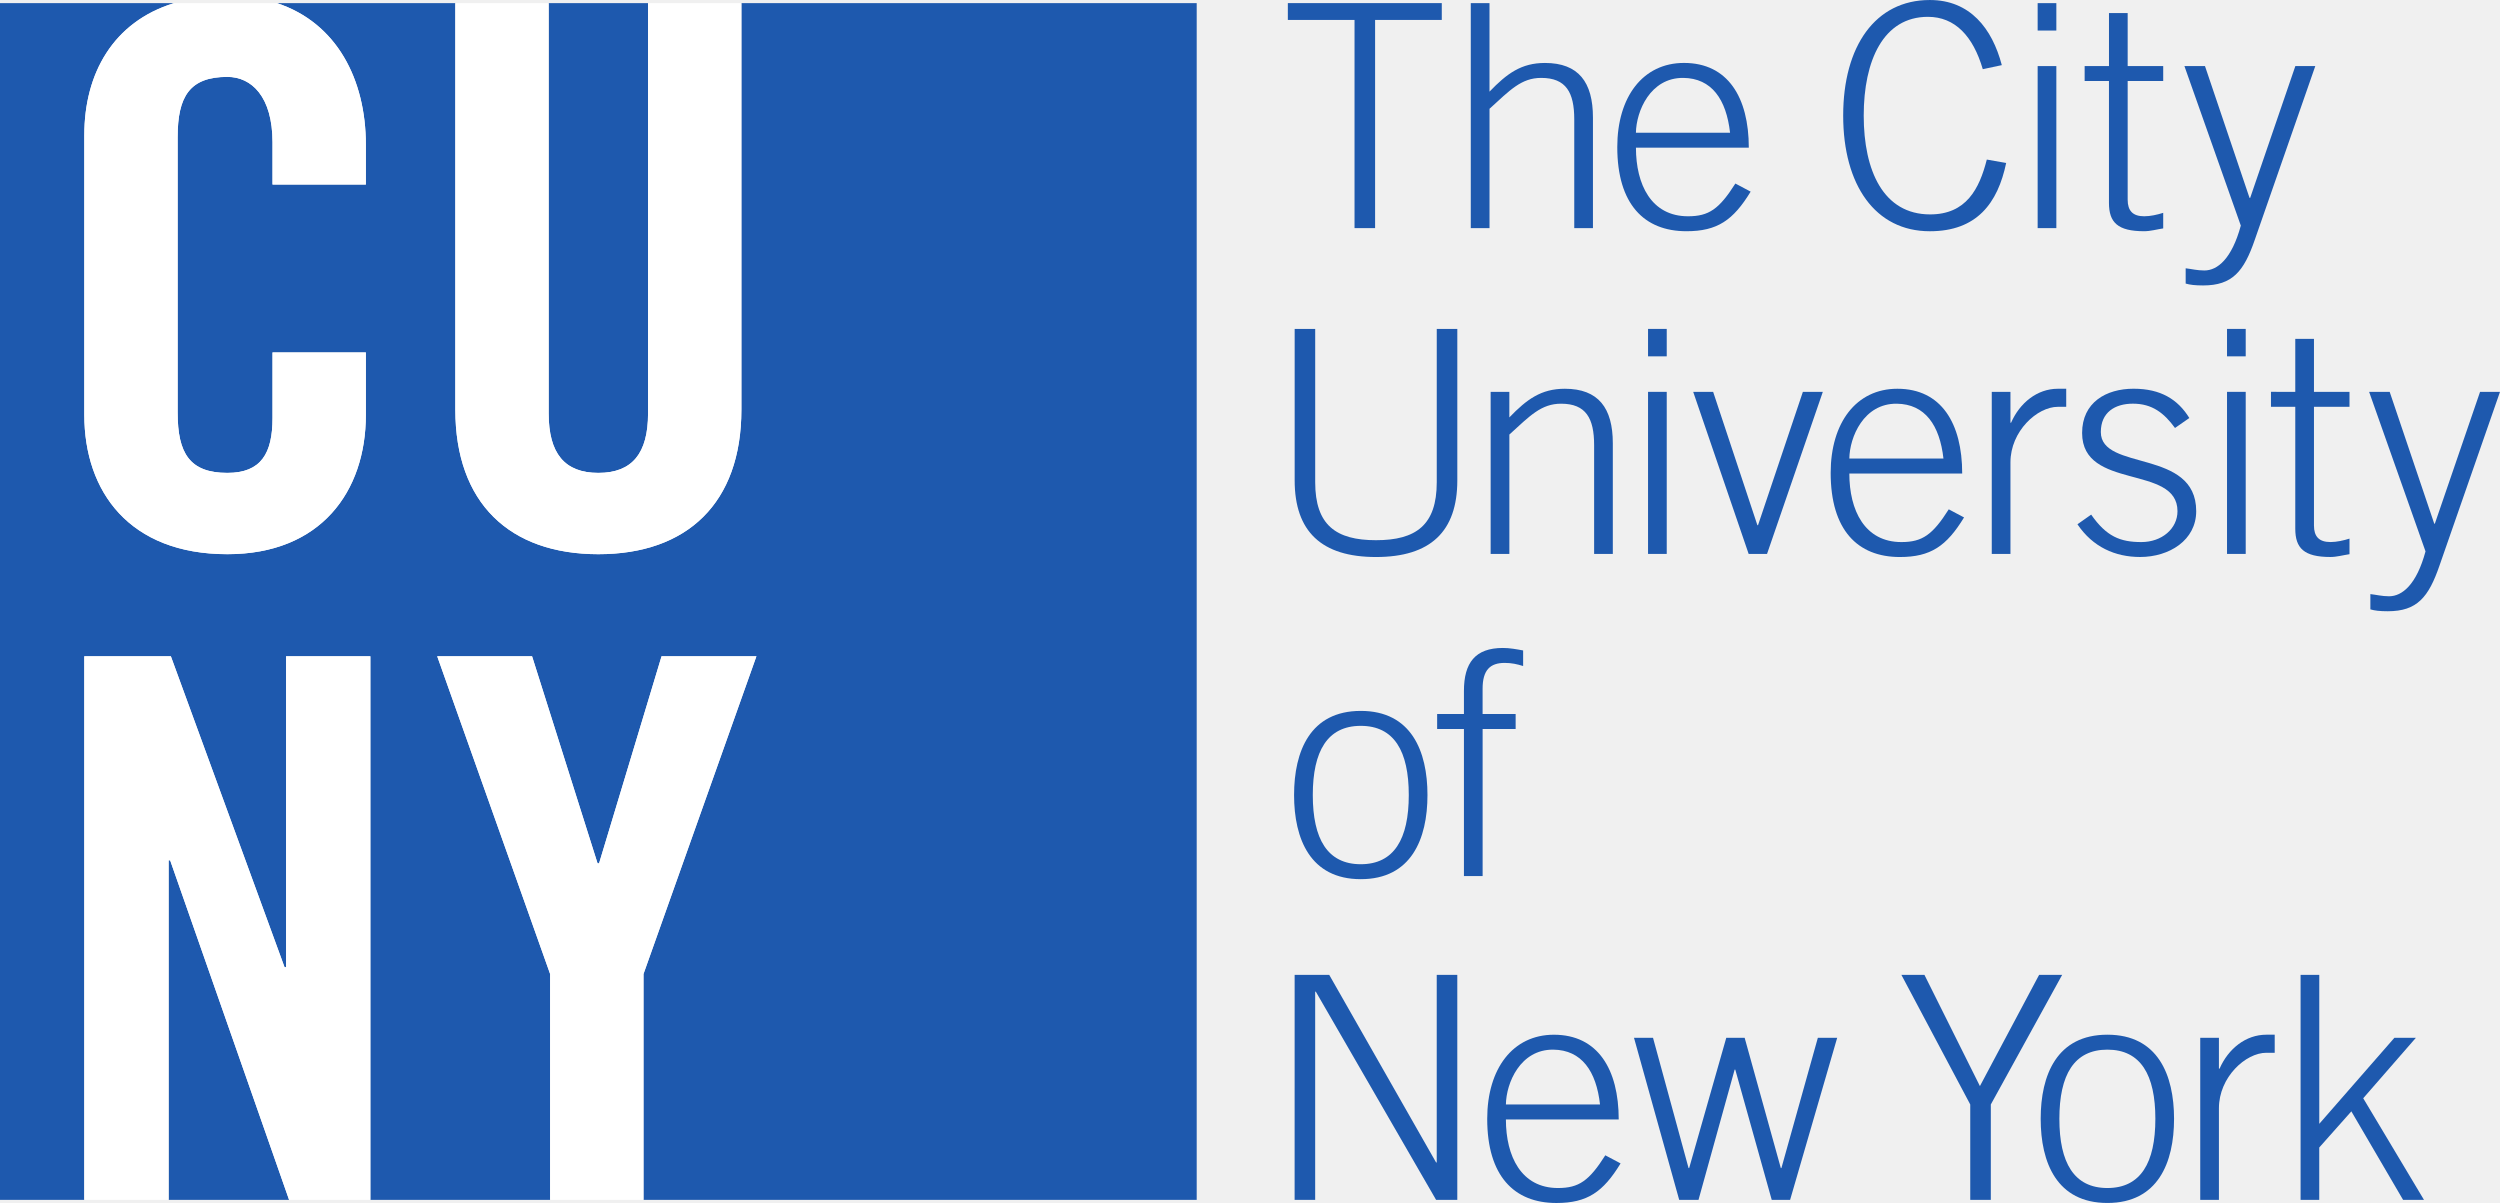
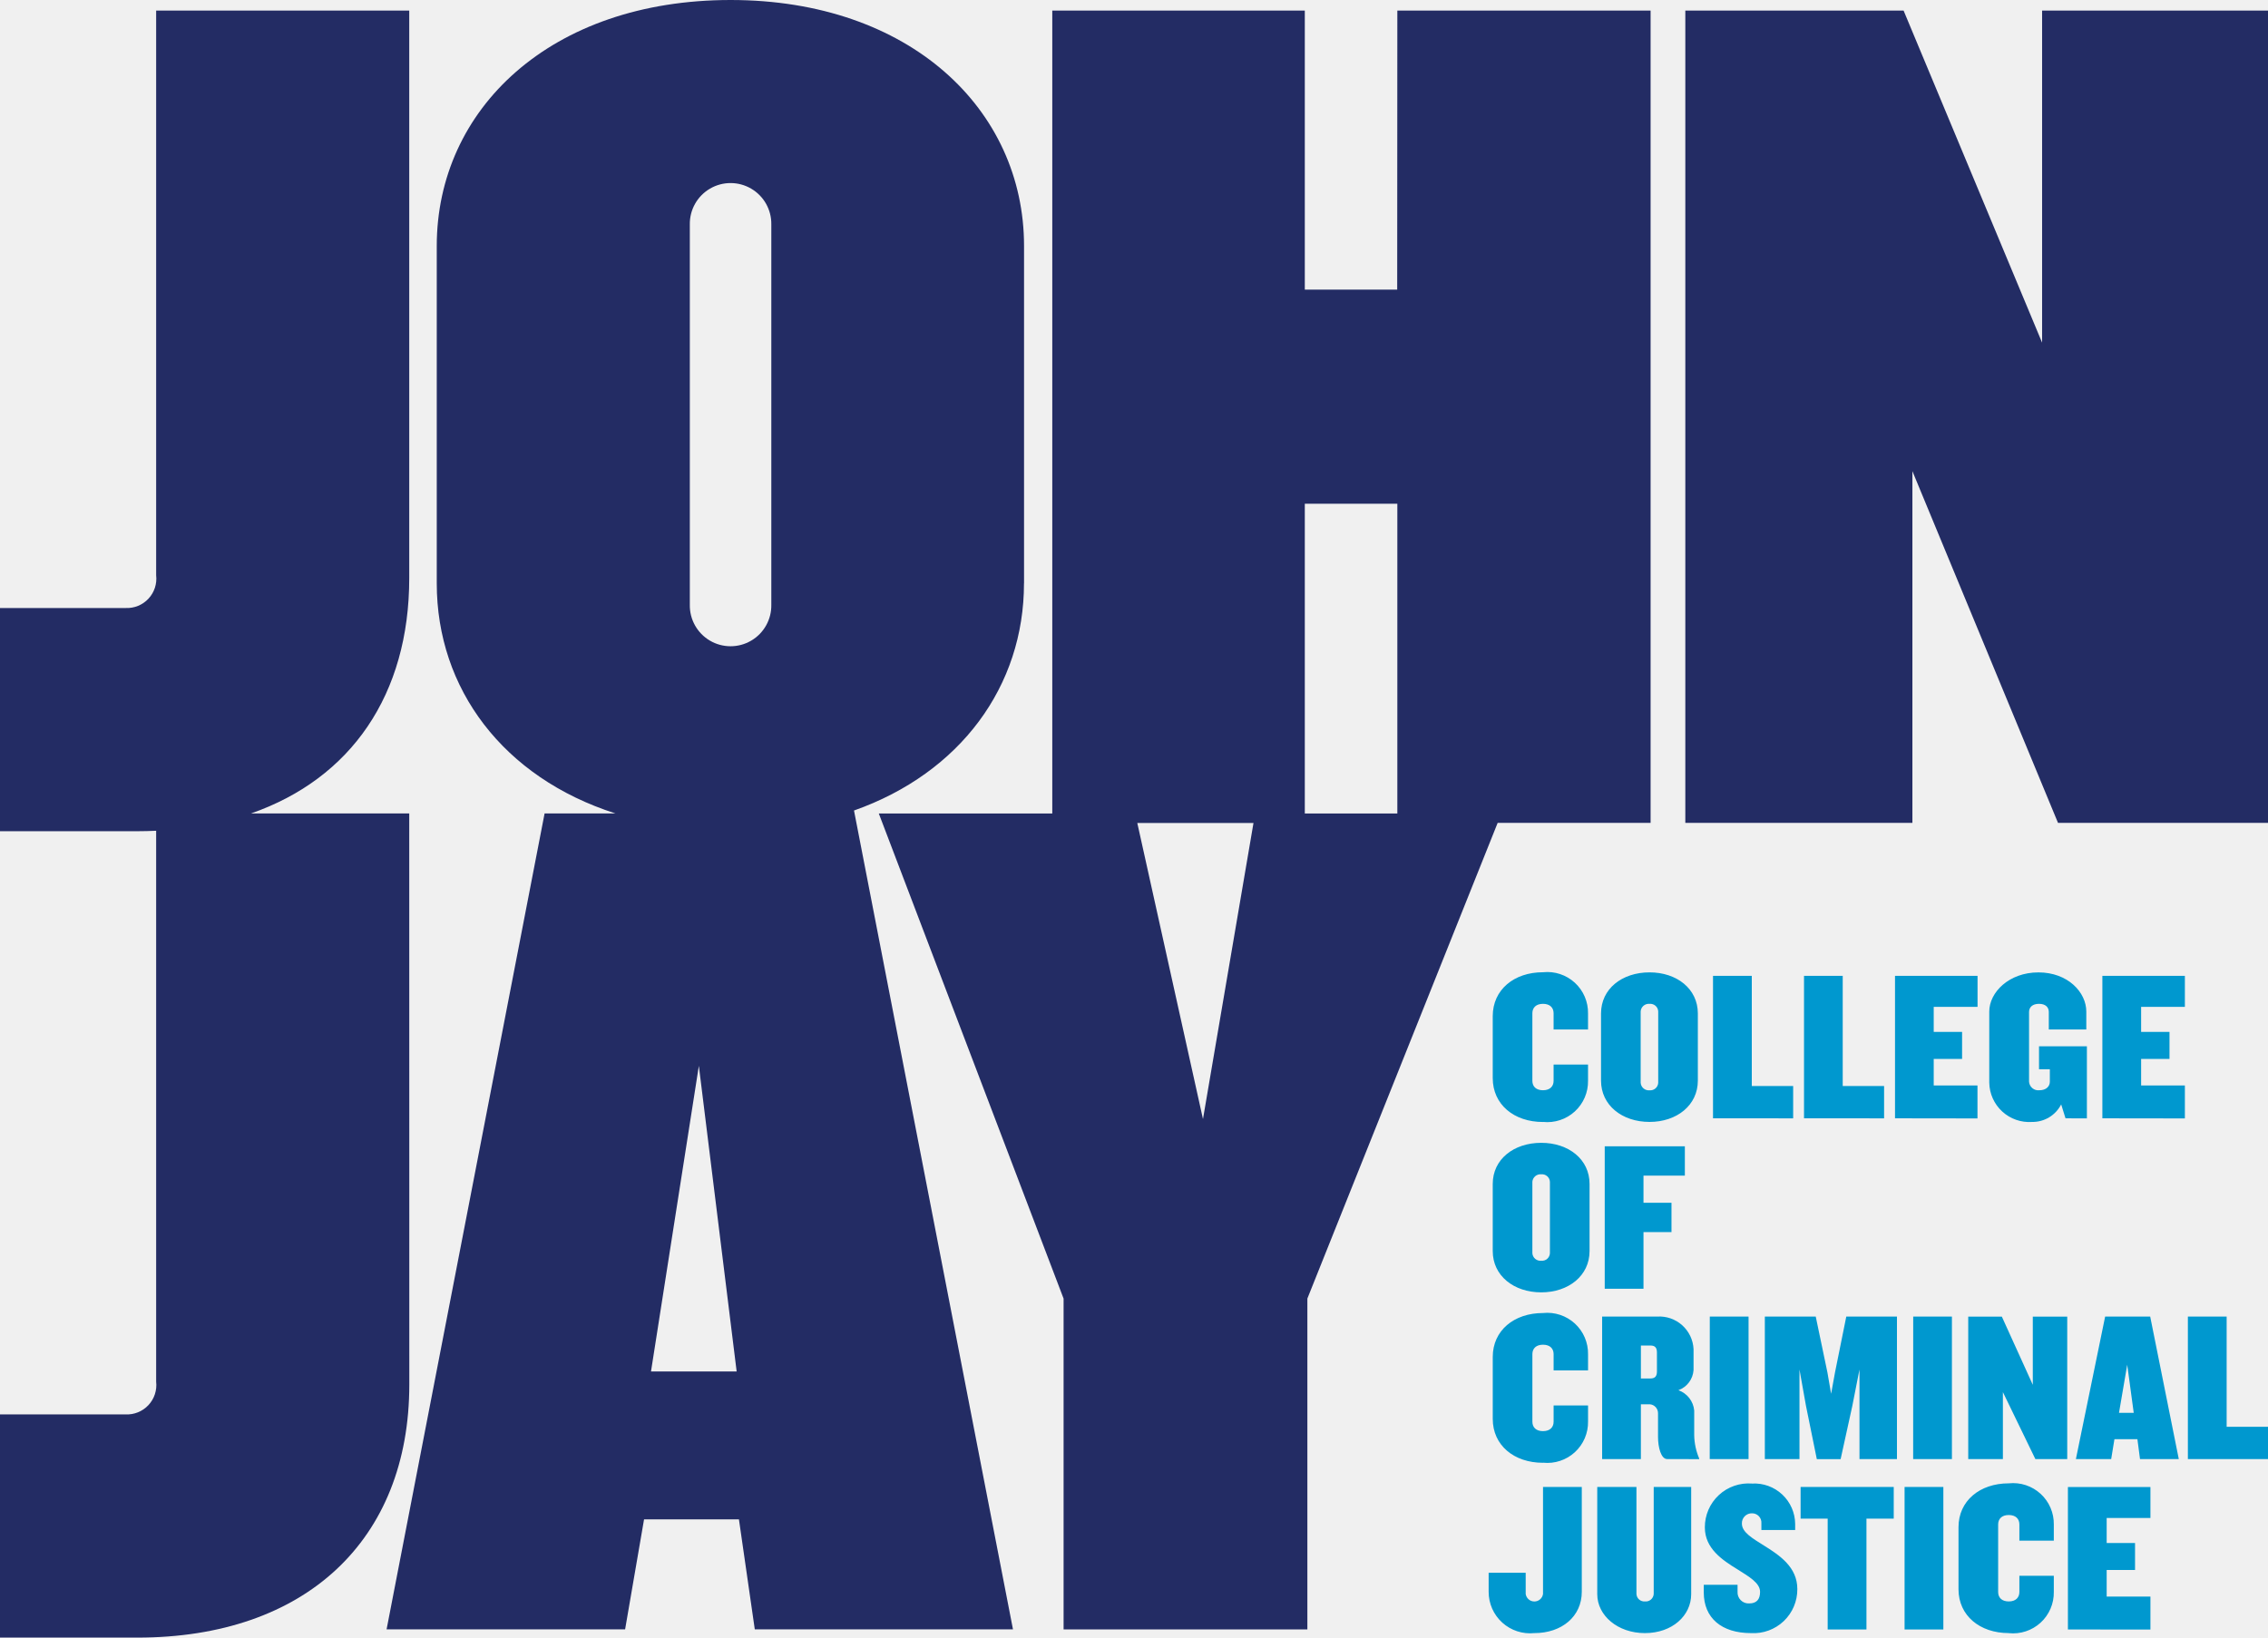
- <svg xmlns="http://www.w3.org/2000/svg" id="svg2985" version="1.1" width="121.885" height="58.649" xml:space="preserve">
-   <defs id="defs2989">
-     <clipPath clipPathUnits="userSpaceOnUse" id="clipPath3033">
-       <path d="m 260,63 496,0 0,412.592 -496,0 L 260,63 z" id="path3035" />
-     </clipPath>
-     <clipPath clipPathUnits="userSpaceOnUse" id="clipPath3041">
-       <path d="m 288.435,109.943 401.153,0 0,346.546 -401.153,0 0,-346.546 z" id="path3043" />
-     </clipPath>
-     <clipPath clipPathUnits="userSpaceOnUse" id="clipPath3533">
-       <path d="m 288,526.192 118.996,0 0,49.808 -118.996,0 0,-49.808 z" id="path3535" />
-     </clipPath>
-     <clipPath clipPathUnits="userSpaceOnUse" id="clipPath3541">
-       <path d="m 233.385,526.945 216.685,0 0,231.107 -216.685,0 0,-231.107 z" id="path3543" />
-     </clipPath>
-     <clipPath clipPathUnits="userSpaceOnUse" id="clipPath3619">
-       <path d="m 268.775,444.671 26.715,0 0,27.229 -26.715,0 0,-27.229 z" id="path3621" />
-     </clipPath>
-     <clipPath clipPathUnits="userSpaceOnUse" id="clipPath3627">
-       <path d="m 268.775,445.884 26.016,0 0,26.016 -26.016,0 0,-26.016 z" id="path3629" />
-     </clipPath>
-     <clipPath clipPathUnits="userSpaceOnUse" id="clipPath3637">
-       <path d="m 552.974,444.671 26.716,0 0,27.229 -26.716,0 0,-27.229 z" id="path3639" />
-     </clipPath>
-     <clipPath clipPathUnits="userSpaceOnUse" id="clipPath3645">
-       <path d="m 552.974,445.884 26.016,0 0,26.016 -26.016,0 0,-26.016 z" id="path3647" />
-     </clipPath>
-     <clipPath clipPathUnits="userSpaceOnUse" id="clipPath3655">
-       <path d="m 268.775,342.117 26.715,0 0,27.229 -26.715,0 0,-27.229 z" id="path3657" />
-     </clipPath>
-     <clipPath clipPathUnits="userSpaceOnUse" id="clipPath3663">
-       <path d="m 268.775,343.33 26.016,0 0,26.016 -26.016,0 0,-26.016 z" id="path3665" />
-     </clipPath>
-     <clipPath clipPathUnits="userSpaceOnUse" id="clipPath3673">
-       <path d="m 552.974,342.117 26.716,0 0,27.229 -26.716,0 0,-27.229 z" id="path3675" />
-     </clipPath>
-     <clipPath clipPathUnits="userSpaceOnUse" id="clipPath3681">
-       <path d="m 552.974,343.33 26.016,0 0,26.016 -26.016,0 0,-26.016 z" id="path3683" />
-     </clipPath>
-     <clipPath clipPathUnits="userSpaceOnUse" id="clipPath3691">
-       <path d="m 268.775,248.228 26.715,0 0,27.229 -26.715,0 0,-27.229 z" id="path3693" />
-     </clipPath>
-     <clipPath clipPathUnits="userSpaceOnUse" id="clipPath3699">
-       <path d="m 268.775,249.441 26.016,0 0,26.016 -26.016,0 0,-26.016 z" id="path3701" />
-     </clipPath>
-     <clipPath clipPathUnits="userSpaceOnUse" id="clipPath3709">
-       <path d="m 552.974,248.228 26.716,0 0,27.229 -26.716,0 0,-27.229 z" id="path3711" />
-     </clipPath>
-     <clipPath clipPathUnits="userSpaceOnUse" id="clipPath3717">
-       <path d="m 552.974,249.441 26.016,0 0,26.016 -26.016,0 0,-26.016 z" id="path3719" />
-     </clipPath>
-     <clipPath clipPathUnits="userSpaceOnUse" id="clipPath3727">
-       <path d="m 268.775,148.441 26.715,0 0,27.229 -26.715,0 0,-27.229 z" id="path3729" />
-     </clipPath>
-     <clipPath clipPathUnits="userSpaceOnUse" id="clipPath3735">
-       <path d="m 268.775,149.654 26.016,0 0,26.016 -26.016,0 0,-26.016 z" id="path3737" />
-     </clipPath>
-     <clipPath clipPathUnits="userSpaceOnUse" id="clipPath3745">
-       <path d="m 552.974,148.441 26.716,0 0,27.229 -26.716,0 0,-27.229 z" id="path3747" />
-     </clipPath>
-     <clipPath clipPathUnits="userSpaceOnUse" id="clipPath3753">
-       <path d="m 552.974,149.654 26.016,0 0,26.016 -26.016,0 0,-26.016 z" id="path3755" />
-     </clipPath>
-   </defs>
-   <g id="g2993" transform="matrix(1.25,0,0,-1.25,-361.7987,717.3306)">
-     <path d="m 296.016,540.309 0,-13.243 4.698,0 -4.639,13.243" style="fill:#1e59ae;fill-opacity:1;fill-rule:nonzero;stroke:none" id="path3545" />
-     <path d="m 312.777,555.42 c 1.321,0 1.938,0.763 1.938,2.32 l 0,16.002 -3.876,0 0,-16.002 c 0,-1.556 0.616,-2.32 1.938,-2.32" style="fill:#1e59ae;fill-opacity:1;fill-rule:nonzero;stroke:none" id="path3547" />
-     <path d="m 318.356,573.743 0,-15.856 c 0,-3.641 -2.114,-5.638 -5.579,-5.638 -3.465,0 -5.579,1.996 -5.579,5.638 l 0,15.856 -6.956,0 c 2.331,-0.771 3.467,-2.974 3.467,-5.52 l 0,-1.556 -3.641,0 0,1.645 c 0,1.791 -0.822,2.554 -1.762,2.554 -1.468,0 -1.938,-0.763 -1.938,-2.348 l 0,-10.748 c 0,-1.585 0.47,-2.349 1.938,-2.349 1.321,0 1.762,0.763 1.762,2.143 l 0,2.555 3.641,0 0,-2.437 c 0,-2.995 -1.762,-5.432 -5.403,-5.432 -3.817,0 -5.579,2.437 -5.579,5.432 l 0,10.923 c 0,2.384 1.121,4.408 3.499,5.138 l -6.788,0 0,-46.677 3.288,0 0,21.201 3.377,0 4.434,-12.127 0.059,0 0,12.127 3.288,0 0,-21.201 7.011,0 0,8.809 -4.404,12.392 3.7,0 2.554,-8.075 0.059,0 2.437,8.075 3.7,0 -4.404,-12.392 0,-8.809 21.577,0 0,46.677" style="fill:#1e59ae;fill-opacity:1;fill-rule:nonzero;stroke:none" id="path3549" />
-     <path d="m 292.727,568.604 0,-10.923 c 0,-2.995 1.763,-5.432 5.579,-5.432 3.641,0 5.403,2.437 5.403,5.432 l 0,2.437 -3.641,0 0,-2.555 c 0,-1.38 -0.441,-2.143 -1.762,-2.143 -1.468,0 -1.938,0.763 -1.938,2.349 l 0,10.748 c 0,1.585 0.47,2.348 1.938,2.348 0.94,0 1.762,-0.763 1.762,-2.554 l 0,-1.645 3.641,0 0,1.556 c 0,2.545 -1.136,4.749 -3.467,5.52 l -4.015,0 c -2.379,-0.73 -3.499,-2.755 -3.499,-5.138" style="fill:#ffffff;fill-opacity:1;fill-rule:nonzero;stroke:none" id="path3551" />
-     <path d="m 300.597,548.267 0,-12.127 -0.059,0 -4.434,12.127 -3.377,0 0,-21.201 3.289,0 0,13.243 0.059,0 4.639,-13.243 3.171,0 0,21.201" style="fill:#ffffff;fill-opacity:1;fill-rule:nonzero;stroke:none" id="path3553" />
-     <path d="m 318.942,548.267 -3.7,0 -2.437,-8.075 -0.059,0 -2.554,8.075 -3.7,0 4.404,-12.392 0,-8.809 3.641,0 0,8.809" style="fill:#ffffff;fill-opacity:1;fill-rule:nonzero;stroke:none" id="path3555" />
-     <path d="m 312.777,552.249 c 3.465,0 5.579,1.996 5.579,5.638 l 0,15.856 -3.641,0 0,-16.002 c 0,-1.556 -0.617,-2.32 -1.938,-2.32 -1.322,0 -1.938,0.763 -1.938,2.32 l 0,16.002 -3.641,0 0,-15.856 c 0,-3.641 2.114,-5.638 5.579,-5.638" style="fill:#ffffff;fill-opacity:1;fill-rule:nonzero;stroke:none" id="path3557" />
-     <path d="m 339.669,573.743 6.004,0 0,-0.656 -2.601,0 0,-8.12 -0.802,0 0,8.12 -2.601,0" style="fill:#1e59ae;fill-opacity:1;fill-rule:nonzero;stroke:none" id="path3559" />
-     <path d="m 346.804,564.967 0,8.775 0.73,0 0,-3.452 c 0.68,0.706 1.239,1.119 2.163,1.119 1.313,0 1.872,-0.753 1.872,-2.127 l 0,-4.315 -0.729,0 0,4.242 c 0,1.046 -0.316,1.617 -1.288,1.617 -0.778,0 -1.215,-0.474 -2.017,-1.204 l 0,-4.655" style="fill:#1e59ae;fill-opacity:1;fill-rule:nonzero;stroke:none" id="path3561" />
-     <path d="m 356.917,568.687 c -0.146,1.301 -0.717,2.127 -1.823,2.139 -1.289,0.012 -1.836,-1.3 -1.849,-2.139 l 3.671,0 z m -3.671,-0.583 c 0,-1.434 0.596,-2.675 2.031,-2.675 0.814,0 1.215,0.28 1.847,1.277 l 0.596,-0.316 c -0.681,-1.118 -1.301,-1.544 -2.504,-1.544 -1.653,0 -2.698,1.058 -2.698,3.283 0,1.956 0.997,3.281 2.602,3.281 1.714,0 2.528,-1.349 2.528,-3.305" style="fill:#1e59ae;fill-opacity:1;fill-rule:nonzero;stroke:none" id="path3563" />
-     <path d="m 366.774,571.166 c -0.377,1.288 -1.082,2.042 -2.14,2.042 -1.738,0 -2.504,-1.702 -2.504,-3.853 0,-2.151 0.766,-3.853 2.59,-3.853 1.41,0 1.92,0.996 2.211,2.139 l 0.755,-0.133 c -0.329,-1.569 -1.143,-2.663 -2.978,-2.663 -2.127,0 -3.379,1.799 -3.379,4.51 0,2.71 1.252,4.509 3.379,4.509 1.568,0 2.431,-1.106 2.808,-2.54" style="fill:#1e59ae;fill-opacity:1;fill-rule:nonzero;stroke:none" id="path3565" />
-     <path d="m 369.643,564.967 -0.729,0 0,6.32 0.729,0 0,-6.32 z m -0.729,7.706 0,1.069 0.729,0 0,-1.069" style="fill:#1e59ae;fill-opacity:1;fill-rule:nonzero;stroke:none" id="path3567" />
-     <path d="m 371.696,571.288 0,2.066 0.729,0 0,-2.066 1.386,0 0,-0.584 -1.386,0 0,-4.63 c 0,-0.425 0.195,-0.645 0.644,-0.645 0.243,0 0.51,0.061 0.742,0.134 l 0,-0.607 c -0.244,-0.037 -0.499,-0.11 -0.742,-0.11 -1.034,0 -1.374,0.341 -1.374,1.106 l 0,4.752 -0.948,0 0,0.584" style="fill:#1e59ae;fill-opacity:1;fill-rule:nonzero;stroke:none" id="path3569" />
-     <path d="m 377.178,566.146 0.025,0 1.762,5.142 0.778,0 -2.358,-6.77 c -0.425,-1.24 -0.875,-1.787 -2.018,-1.787 -0.316,0 -0.511,0.025 -0.68,0.073 l 0,0.596 c 0.218,-0.024 0.45,-0.085 0.729,-0.085 0.51,0 1.069,0.45 1.422,1.75 l -2.2,6.223 0.802,0" style="fill:#1e59ae;fill-opacity:1;fill-rule:nonzero;stroke:none" id="path3571" />
-     <path d="m 340.736,561.036 0,-5.98 c 0,-1.677 0.815,-2.261 2.371,-2.261 1.556,0 2.37,0.584 2.37,2.261 l 0,5.98 0.802,0 0,-5.907 c 0,-1.994 -1.045,-2.99 -3.172,-2.99 -2.127,0 -3.172,0.997 -3.172,2.99 l 0,5.907" style="fill:#1e59ae;fill-opacity:1;fill-rule:nonzero;stroke:none" id="path3573" />
-     <path d="m 347.579,552.26 0,6.321 0.729,0 0,-0.997 c 0.68,0.705 1.24,1.118 2.164,1.118 1.312,0 1.872,-0.753 1.872,-2.127 l 0,-4.315 -0.729,0 0,4.242 c 0,1.045 -0.316,1.617 -1.288,1.617 -0.778,0 -1.216,-0.474 -2.018,-1.203 l 0,-4.656" style="fill:#1e59ae;fill-opacity:1;fill-rule:nonzero;stroke:none" id="path3575" />
-     <path d="m 354.447,552.26 -0.729,0 0,6.321 0.729,0 0,-6.321 z m -0.729,7.706 0,1.07 0.729,0 0,-1.07" style="fill:#1e59ae;fill-opacity:1;fill-rule:nonzero;stroke:none" id="path3577" />
-     <path d="m 355.479,558.581 0.778,0 1.726,-5.202 0.024,0 1.75,5.202 0.778,0 -2.176,-6.321 -0.717,0" style="fill:#1e59ae;fill-opacity:1;fill-rule:nonzero;stroke:none" id="path3579" />
-     <path d="m 365.24,555.979 c -0.146,1.301 -0.718,2.127 -1.823,2.14 -1.288,0.012 -1.836,-1.301 -1.848,-2.14 l 3.671,0 z m -3.671,-0.583 c 0,-1.434 0.596,-2.674 2.031,-2.674 0.814,0 1.215,0.28 1.847,1.277 l 0.596,-0.316 c -0.681,-1.118 -1.301,-1.544 -2.504,-1.544 -1.653,0 -2.698,1.058 -2.698,3.281 0,1.957 0.997,3.282 2.602,3.282 1.714,0 2.528,-1.349 2.528,-3.306" style="fill:#1e59ae;fill-opacity:1;fill-rule:nonzero;stroke:none" id="path3581" />
-     <path d="m 367.124,552.26 0,6.321 0.729,0 0,-1.204 0.024,0 c 0.341,0.778 1.021,1.325 1.823,1.325 l 0.328,0 0,-0.705 -0.328,0 c -0.802,0 -1.847,-0.949 -1.847,-2.164 l 0,-3.574" style="fill:#1e59ae;fill-opacity:1;fill-rule:nonzero;stroke:none" id="path3583" />
-     <path d="m 371.001,553.793 c 0.595,-0.852 1.13,-1.071 1.957,-1.071 0.802,0 1.41,0.523 1.41,1.204 0,1.835 -3.72,0.802 -3.72,3.051 0,1.191 0.936,1.726 2.006,1.726 1.058,0 1.726,-0.413 2.176,-1.142 l -0.559,-0.389 c -0.426,0.583 -0.888,0.948 -1.641,0.948 -0.705,0 -1.252,-0.341 -1.252,-1.106 0,-1.544 3.72,-0.632 3.72,-3.087 0,-1.131 -1.046,-1.787 -2.188,-1.787 -0.973,0 -1.848,0.389 -2.444,1.276" style="fill:#1e59ae;fill-opacity:1;fill-rule:nonzero;stroke:none" id="path3585" />
-     <path d="m 377.029,552.26 -0.729,0 0,6.321 0.729,0 0,-6.321 z m -0.729,7.706 0,1.07 0.729,0 0,-1.07" style="fill:#1e59ae;fill-opacity:1;fill-rule:nonzero;stroke:none" id="path3587" />
-     <path d="m 378.962,558.581 0,2.066 0.729,0 0,-2.066 1.386,0 0,-0.583 -1.386,0 0,-4.631 c 0,-0.426 0.195,-0.644 0.644,-0.644 0.243,0 0.511,0.061 0.742,0.134 l 0,-0.608 c -0.243,-0.036 -0.498,-0.109 -0.742,-0.109 -1.033,0 -1.373,0.34 -1.373,1.106 l 0,4.753 -0.948,0 0,0.583" style="fill:#1e59ae;fill-opacity:1;fill-rule:nonzero;stroke:none" id="path3589" />
-     <path d="m 384.382,553.44 0.024,0 1.763,5.141 0.778,0 -2.358,-6.77 c -0.425,-1.24 -0.875,-1.787 -2.018,-1.787 -0.316,0 -0.51,0.024 -0.68,0.073 l 0,0.596 c 0.219,-0.024 0.45,-0.085 0.729,-0.085 0.51,0 1.07,0.45 1.422,1.75 l -2.2,6.223 0.802,0" style="fill:#1e59ae;fill-opacity:1;fill-rule:nonzero;stroke:none" id="path3591" />
-     <path d="m 340.642,542.855 c 0,-1.714 0.572,-2.698 1.872,-2.698 1.3,0 1.872,0.984 1.872,2.698 0,1.714 -0.572,2.699 -1.872,2.699 -1.301,0 -1.872,-0.985 -1.872,-2.699 z m 4.473,0 c 0,-1.714 -0.633,-3.281 -2.601,-3.281 -1.969,0 -2.602,1.568 -2.602,3.281 0,1.714 0.632,3.282 2.602,3.282 1.968,0 2.601,-1.568 2.601,-3.282" style="fill:#1e59ae;fill-opacity:1;fill-rule:nonzero;stroke:none" id="path3593" />
-     <path d="m 347.266,545.432 0,-5.737 -0.729,0 0,5.737 -1.045,0 0,0.583 1.045,0 0,0.9 c 0,1.094 0.437,1.677 1.519,1.677 0.267,0 0.522,-0.048 0.79,-0.097 l 0,-0.608 c -0.231,0.073 -0.45,0.122 -0.718,0.122 -0.571,0 -0.863,-0.279 -0.863,-1.009 l 0,-0.985 1.289,0 0,-0.583" style="fill:#1e59ae;fill-opacity:1;fill-rule:nonzero;stroke:none" id="path3595" />
-     <path d="m 339.934,535.842 1.349,0 4.168,-7.317 0.025,0 0,7.317 0.802,0 0,-8.776 -0.827,0 -4.691,8.12 -0.025,0 0,-8.12 -0.802,0" style="fill:#1e59ae;fill-opacity:1;fill-rule:nonzero;stroke:none" id="path3597" />
-     <path d="m 351.845,530.786 c -0.145,1.3 -0.717,2.127 -1.823,2.139 -1.289,0.012 -1.836,-1.301 -1.848,-2.139 l 3.671,0 z m -3.671,-0.584 c 0,-1.434 0.596,-2.674 2.03,-2.674 0.815,0 1.215,0.279 1.847,1.276 l 0.596,-0.316 c -0.68,-1.118 -1.301,-1.544 -2.504,-1.544 -1.652,0 -2.698,1.057 -2.698,3.282 0,1.956 0.997,3.281 2.601,3.281 1.714,0 2.528,-1.349 2.528,-3.306" style="fill:#1e59ae;fill-opacity:1;fill-rule:nonzero;stroke:none" id="path3599" />
-     <path d="m 353.17,533.387 0.742,0 1.386,-5.08 0.024,0 1.447,5.08 0.717,0 1.41,-5.08 0.024,0 1.421,5.08 0.754,0 -1.836,-6.321 -0.717,0 -1.422,5.081 -0.024,0 -1.41,-5.081 -0.753,0" style="fill:#1e59ae;fill-opacity:1;fill-rule:nonzero;stroke:none" id="path3601" />
-     <path d="m 366.285,530.786 -2.686,5.056 0.899,0 2.164,-4.339 2.309,4.339 0.899,0 -2.783,-5.056 0,-3.72 -0.802,0" style="fill:#1e59ae;fill-opacity:1;fill-rule:nonzero;stroke:none" id="path3603" />
-     <path d="m 369.761,530.227 c 0,-1.714 0.572,-2.699 1.873,-2.699 1.3,0 1.871,0.984 1.871,2.699 0,1.714 -0.571,2.698 -1.871,2.698 -1.301,0 -1.873,-0.984 -1.873,-2.698 z m 4.473,0 c 0,-1.714 -0.632,-3.282 -2.6,-3.282 -1.969,0 -2.602,1.568 -2.602,3.282 0,1.714 0.632,3.281 2.602,3.281 1.968,0 2.6,-1.568 2.6,-3.281" style="fill:#1e59ae;fill-opacity:1;fill-rule:nonzero;stroke:none" id="path3605" />
-     <path d="m 375.255,527.066 0,6.321 0.729,0 0,-1.204 0.025,0 c 0.34,0.778 1.021,1.325 1.823,1.325 l 0.328,0 0,-0.705 -0.328,0 c -0.802,0 -1.848,-0.948 -1.848,-2.164 l 0,-3.574" style="fill:#1e59ae;fill-opacity:1;fill-rule:nonzero;stroke:none" id="path3607" />
-     <path d="m 379.169,527.066 0,8.776 0.729,0 0,-5.81 2.93,3.355 0.838,0 -2.054,-2.358 2.37,-3.963 -0.815,0 -2.018,3.452 -1.252,-1.41 0,-2.042" style="fill:#1e59ae;fill-opacity:1;fill-rule:nonzero;stroke:none" id="path3609" />
-   </g>
+ <svg xmlns="http://www.w3.org/2000/svg" width="162" height="117" viewBox="0 0 162 117">
+   <path d="M182.146,335.56V311.452c0-9.761-8.169-17.572-20.958-17.572-12.877,0-20.991,7.811-20.991,17.572V335.56c0,7.535,4.756,13.873,12.757,16.435H147.9l-11.286,58.294h17.037l1.353-7.857h6.777l1.132,7.857h18.442L170,351.788c7.6-2.686,12.142-8.891,12.142-16.228m-23.869-25.636a2.911,2.911,0,1,1,5.821,0v27.163a2.911,2.911,0,1,1-5.821,0ZM155.5,391.866l3.418-21.835,2.7,21.835Zm53.3-77.294H202.2V294.634H184.163V352H171.771l13.2,34.661v23.633h17.413V386.656l13.592-33.986H226.9V294.634h-18.09Zm-18.565,38.106h8.3l-3.608,21.154ZM202.2,329.87h6.61V352H202.2Zm-63.963,62.917c0,11.156-7.44,18.093-19.42,18.093H109V394.934h8.97a2.1,2.1,0,0,0,2.184-2.34v-39.36c-.442.02-.887.033-1.342.033H109V337.32h8.97a2.1,2.1,0,0,0,2.184-2.34V294.634h18.078v40.539c0,8.354-4.172,14.341-11.3,16.823h11.3ZM271,294.634V352.67H256l-10.4-25.127V352.67h-16.22V294.634H244.97l9.894,23.726V294.634Z" transform="translate(-109 -293.88)" fill="#232c64" />
+   <path d="M248.89,392.508c-2.073,0-3.589-1.253-3.589-3.133v-4.433c0-1.879,1.516-3.133,3.589-3.133a2.91,2.91,0,0,1,3.218,2.95V385.9h-2.46v-1.162c0-.4-.263-.672-.758-.672s-.758.275-.758.672v4.83c0,.4.263.672.758.672s.758-.274.758-.672v-1.162h2.46v1.147a2.91,2.91,0,0,1-3.218,2.95m7.612,0c-1.965,0-3.466-1.192-3.466-2.95v-4.8c0-1.758,1.5-2.935,3.466-2.935,1.949,0,3.45,1.177,3.45,2.935v4.8c0,1.757-1.5,2.95-3.45,2.95m.619-7.9a.566.566,0,0,0-.619-.535.578.578,0,0,0-.634.535v5.105a.578.578,0,0,0,.634.535.566.566,0,0,0,.619-.535Zm3.914,7.642V382.068h2.77v7.871h2.955v2.308Zm6.5,0V382.068H270.3v7.871h2.955v2.308Zm6.5,0V382.068h5.895v2.216H276.8v1.788h2.026V388H276.8v1.9h3.125v2.353Zm12.179,0-.31-.993a2.3,2.3,0,0,1-2.073,1.253,2.861,2.861,0,0,1-3.064-2.812V384.62c0-1.375,1.408-2.8,3.512-2.8s3.42,1.421,3.42,2.8V385.9H285.02v-1.253c0-.336-.232-.581-.7-.581s-.711.245-.711.581v4.982a.663.663,0,0,0,.742.611c.479,0,.743-.274.743-.611v-.887h-.773V387.1h3.42v5.151Zm2.632,0V382.068h5.894v2.216h-3.126v1.788h2.027V388h-2.027v1.9h3.126v2.353ZM248.767,404.68c-1.965,0-3.466-1.191-3.466-2.949v-4.8c0-1.757,1.5-2.935,3.466-2.935,1.949,0,3.45,1.177,3.45,2.935v4.8c0,1.758-1.5,2.949-3.45,2.949m.618-7.9a.565.565,0,0,0-.618-.534.579.579,0,0,0-.635.534v5.106a.579.579,0,0,0,.635.535.565.565,0,0,0,.618-.535Zm6.684-.442v1.941h2v2.094h-2v4.051H253.3v-10.18h5.724v2.094Zm-7.178,20.518c-2.073,0-3.589-1.253-3.589-3.133v-4.433c0-1.879,1.516-3.133,3.589-3.133a2.911,2.911,0,0,1,3.218,2.951v1.146h-2.46v-1.162c0-.4-.263-.672-.758-.672s-.758.275-.758.672v4.831c0,.4.263.672.758.672s.758-.274.758-.672v-1.162h2.46V413.9a2.91,2.91,0,0,1-3.218,2.95m8.866-.26c-.434,0-.65-.841-.65-1.575v-1.682a.638.638,0,0,0-.589-.657h-.635v3.914h-2.768v-10.18h3.93a2.447,2.447,0,0,1,2.6,2.323v1.5a1.648,1.648,0,0,1-1.082,1.438,1.705,1.705,0,0,1,1.129,1.452V414.9a4.48,4.48,0,0,0,.355,1.65v.046Zm-.727-7.612c0-.367-.156-.5-.465-.5h-.681v2.354h.681c.31,0,.465-.138.465-.5Zm3.775-2.567h2.769v10.18H260.8Zm10.692,10.18v-6.4l-.511,2.6-.836,3.806h-1.7l-.774-3.806-.465-2.6v6.4h-2.474v-10.18h3.636l.834,3.989.264,1.528.278-1.528.805-3.989h3.62v10.18Zm3.838-10.18H278.1v10.18h-2.769Zm8.725,10.18-1.607-3.316-.712-1.468v4.785h-2.476v-10.18h2.4l1.547,3.408.665,1.468v-4.876h2.46v10.18Zm7.474,0-.185-1.421h-1.641l-.232,1.421h-2.521l2.089-10.18h3.219l2.042,10.18Zm-.913-6.741-.587,3.439h1.052Zm4.333,6.741v-10.18h2.769v7.872h2.955v2.308Zm-46.681,12.433a2.957,2.957,0,0,1-3.264-2.95v-1.361h2.646v1.514a.625.625,0,0,0,1.238,0v-7.642h2.769v7.49c0,1.757-1.423,2.95-3.388,2.95m7.892,0c-1.934,0-3.4-1.253-3.4-2.782v-7.658h2.8v7.642a.56.56,0,0,0,.6.535.57.57,0,0,0,.633-.535v-7.642h2.677v7.658c0,1.528-1.345,2.782-3.31,2.782m7.582,0c-2.105,0-3.373-1.085-3.373-2.9v-.551h2.413v.49a.787.787,0,0,0,.836.84c.525,0,.772-.29.772-.825,0-.627-.757-1.07-1.608-1.605-1.1-.673-2.336-1.5-2.336-3a3.124,3.124,0,0,1,3.373-3.134,2.915,2.915,0,0,1,3.078,2.89v.428h-2.413v-.474a.663.663,0,0,0-.665-.718.705.705,0,0,0-.727.734c0,.626.758,1.054,1.608,1.589,1.1.688,2.352,1.528,2.352,3.087a3.126,3.126,0,0,1-3.309,3.149m8.246-8.178v7.917h-2.77v-7.917h-1.934v-2.262h6.653v2.262Zm2.723-2.262h2.77v10.179h-2.77Zm7.442,10.439c-2.073,0-3.59-1.253-3.59-3.134v-4.432c0-1.879,1.517-3.133,3.59-3.133a2.91,2.91,0,0,1,3.218,2.951v1.145h-2.46v-1.161c0-.4-.263-.672-.758-.672s-.758.275-.758.672v4.83c0,.4.264.672.758.672s.758-.275.758-.672V424.93h2.46v1.147a2.91,2.91,0,0,1-3.218,2.95m4.225-.26V418.588h5.894V420.8h-3.125v1.789h2.026v1.926h-2.026v1.9h3.125v2.354Z" transform="translate(-138.677 -312.346)" fill="#0098cf" />
</svg>
